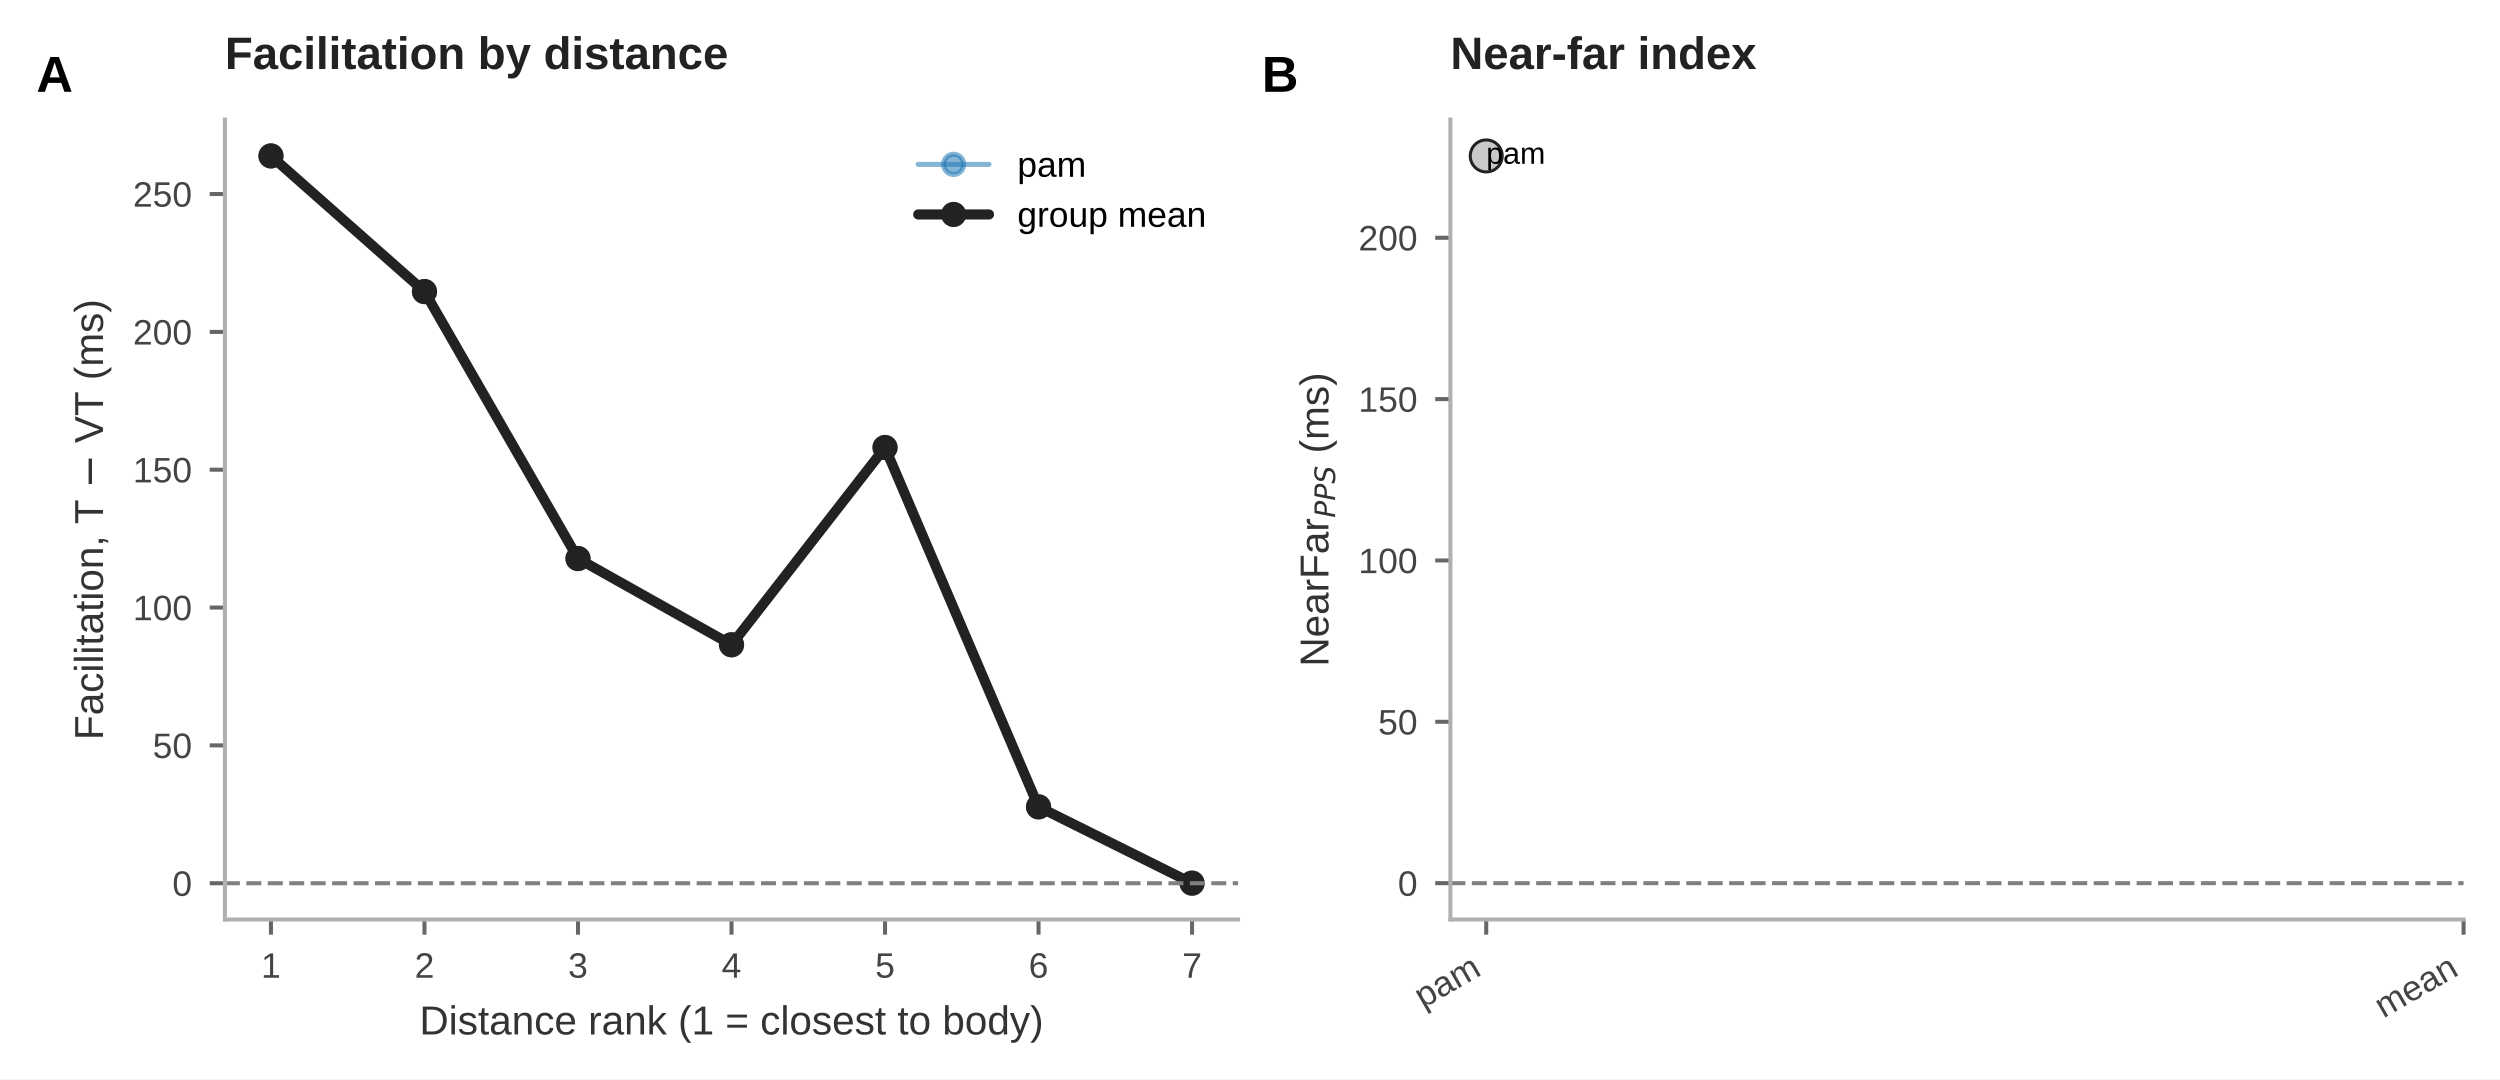
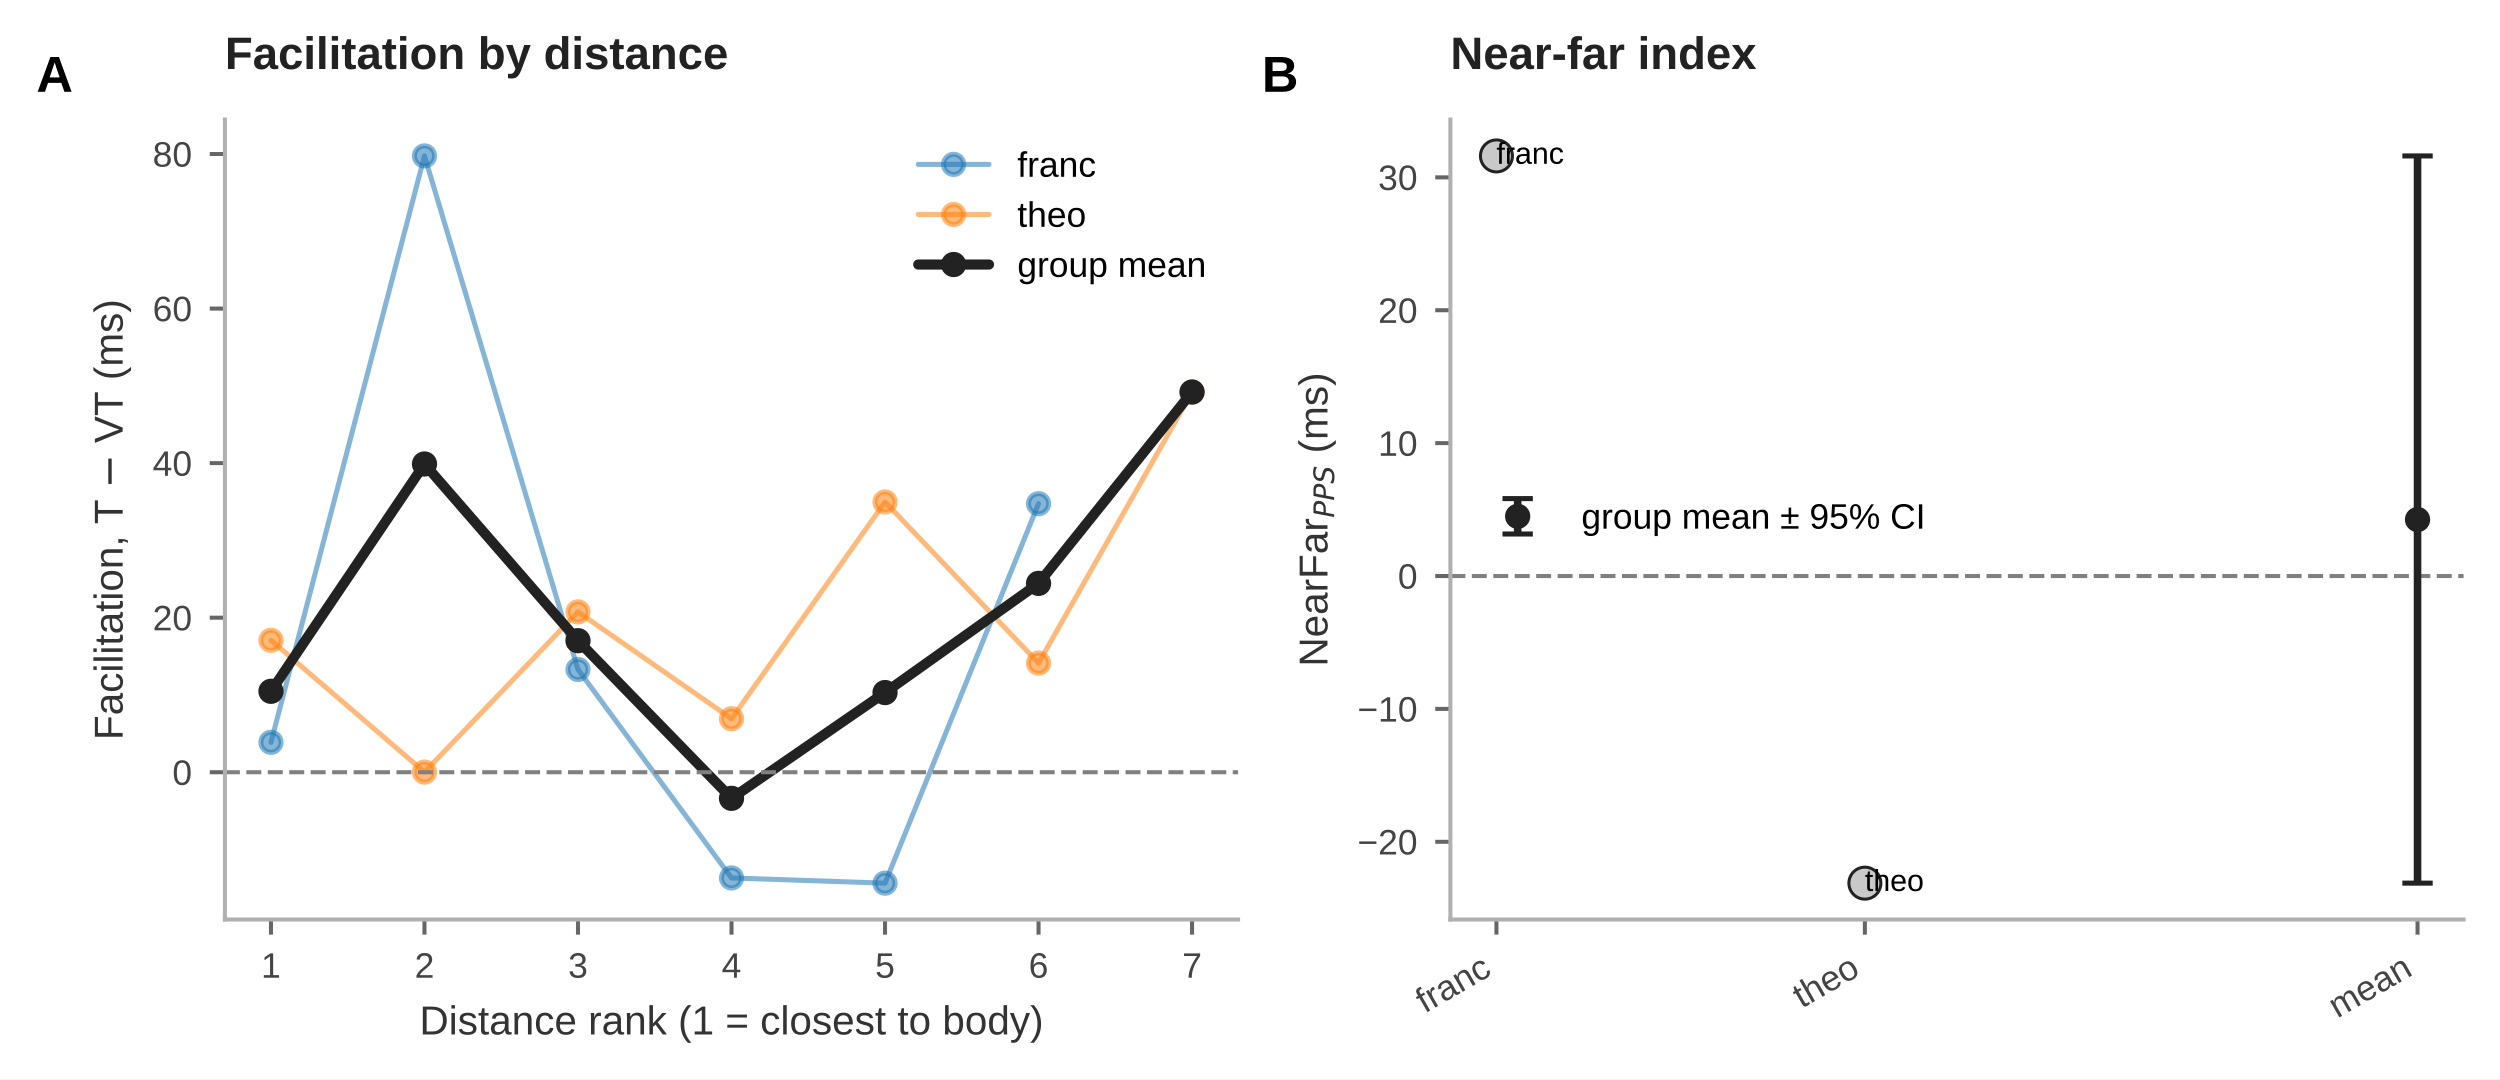
<svg xmlns="http://www.w3.org/2000/svg" xmlns:xlink="http://www.w3.org/1999/xlink" width="494.332pt" height="213.428pt" viewBox="0 0 494.332 213.428" version="1.1">
  <defs>
    <style type="text/css">*{stroke-linejoin: round; stroke-linecap: butt}</style>
  </defs>
  <g id="figure_1">
    <g id="patch_1">
      <path d="M 0 213.428  L 494.332 213.428  L 494.332 0  L 0 0  z " style="fill: #ffffff" />
    </g>
    <g id="axes_1">
      <g id="patch_2">
        <path d="M 44.473 181.818  L 244.814 181.818  L 244.814 23.642  L 44.473 23.642  z " style="fill: #ffffff" />
      </g>
      <g id="matplotlib.axis_1">
        <g id="xtick_1">
          <g id="line2d_1">
            <defs>
-               <path id="maddc7e83f1" d="M 0 0  L 0 3  " style="stroke: #666666; stroke-width: 0.8" />
+               <path id="m63b7b6a2ff" d="M 0 0  L 0 3  " style="stroke: #666666; stroke-width: 0.8" />
            </defs>
            <g>
-               <use xlink:href="#maddc7e83f1" x="53.58" y="181.818" style="fill: #666666; stroke: #666666; stroke-width: 0.8" />
+               <use xlink:href="#m63b7b6a2ff" x="53.58" y="181.818" style="fill: #666666; stroke: #666666; stroke-width: 0.8" />
            </g>
          </g>
          <g id="text_1">
            <text style="font-size: 7px; font-family: 'Arial', 'Helvetica', 'DejaVu Sans', sans-serif; text-anchor: middle; fill: #444444" x="53.58" y="193.329" transform="rotate(-0 53.5795 193.3288)">1</text>
          </g>
        </g>
        <g id="xtick_2">
          <g id="line2d_2">
            <g>
-               <use xlink:href="#maddc7e83f1" x="83.934" y="181.818" style="fill: #666666; stroke: #666666; stroke-width: 0.8" />
+               <use xlink:href="#m63b7b6a2ff" x="83.934" y="181.818" style="fill: #666666; stroke: #666666; stroke-width: 0.8" />
            </g>
          </g>
          <g id="text_2">
            <text style="font-size: 7px; font-family: 'Arial', 'Helvetica', 'DejaVu Sans', sans-serif; text-anchor: middle; fill: #444444" x="83.934" y="193.329" transform="rotate(-0 83.93426 193.3288)">2</text>
          </g>
        </g>
        <g id="xtick_3">
          <g id="line2d_3">
            <g>
-               <use xlink:href="#maddc7e83f1" x="114.289" y="181.818" style="fill: #666666; stroke: #666666; stroke-width: 0.8" />
+               <use xlink:href="#m63b7b6a2ff" x="114.289" y="181.818" style="fill: #666666; stroke: #666666; stroke-width: 0.8" />
            </g>
          </g>
          <g id="text_3">
            <text style="font-size: 7px; font-family: 'Arial', 'Helvetica', 'DejaVu Sans', sans-serif; text-anchor: middle; fill: #444444" x="114.289" y="193.329" transform="rotate(-0 114.289 193.3288)">3</text>
          </g>
        </g>
        <g id="xtick_4">
          <g id="line2d_4">
            <g>
-               <use xlink:href="#maddc7e83f1" x="144.644" y="181.818" style="fill: #666666; stroke: #666666; stroke-width: 0.8" />
+               <use xlink:href="#m63b7b6a2ff" x="144.644" y="181.818" style="fill: #666666; stroke: #666666; stroke-width: 0.8" />
            </g>
          </g>
          <g id="text_4">
            <text style="font-size: 7px; font-family: 'Arial', 'Helvetica', 'DejaVu Sans', sans-serif; text-anchor: middle; fill: #444444" x="144.644" y="193.329" transform="rotate(-0 144.6438 193.3288)">4</text>
          </g>
        </g>
        <g id="xtick_5">
          <g id="line2d_5">
            <g>
-               <use xlink:href="#maddc7e83f1" x="174.999" y="181.818" style="fill: #666666; stroke: #666666; stroke-width: 0.8" />
+               <use xlink:href="#m63b7b6a2ff" x="174.999" y="181.818" style="fill: #666666; stroke: #666666; stroke-width: 0.8" />
            </g>
          </g>
          <g id="text_5">
            <text style="font-size: 7px; font-family: 'Arial', 'Helvetica', 'DejaVu Sans', sans-serif; text-anchor: middle; fill: #444444" x="174.999" y="193.329" transform="rotate(-0 174.9985 193.3288)">5</text>
          </g>
        </g>
        <g id="xtick_6">
          <g id="line2d_6">
            <g>
-               <use xlink:href="#maddc7e83f1" x="205.353" y="181.818" style="fill: #666666; stroke: #666666; stroke-width: 0.8" />
+               <use xlink:href="#m63b7b6a2ff" x="205.353" y="181.818" style="fill: #666666; stroke: #666666; stroke-width: 0.8" />
            </g>
          </g>
          <g id="text_6">
            <text style="font-size: 7px; font-family: 'Arial', 'Helvetica', 'DejaVu Sans', sans-serif; text-anchor: middle; fill: #444444" x="205.353" y="193.329" transform="rotate(-0 205.3533 193.3288)">6</text>
          </g>
        </g>
        <g id="xtick_7">
          <g id="line2d_7">
            <g>
-               <use xlink:href="#maddc7e83f1" x="235.708" y="181.818" style="fill: #666666; stroke: #666666; stroke-width: 0.8" />
+               <use xlink:href="#m63b7b6a2ff" x="235.708" y="181.818" style="fill: #666666; stroke: #666666; stroke-width: 0.8" />
            </g>
          </g>
          <g id="text_7">
            <text style="font-size: 7px; font-family: 'Arial', 'Helvetica', 'DejaVu Sans', sans-serif; text-anchor: middle; fill: #444444" x="235.708" y="193.329" transform="rotate(-0 235.708 193.3288)">7</text>
          </g>
        </g>
        <g id="text_8">
          <text style="font-size: 8px; font-family: 'Arial', 'Helvetica', 'DejaVu Sans', sans-serif; text-anchor: middle; fill: #333333" x="144.644" y="204.544" transform="rotate(-0 144.6438 204.5437)">Distance rank (1 = closest to body)</text>
        </g>
      </g>
      <g id="matplotlib.axis_2">
        <g id="ytick_1">
          <g id="line2d_8">
            <defs>
-               <path id="me2f11cf1f6" d="M 0 0  L -3 0  " style="stroke: #666666; stroke-width: 0.8" />
+               <path id="mb94df1211e" d="M 0 0  L -3 0  " style="stroke: #666666; stroke-width: 0.8" />
            </defs>
            <g>
-               <use xlink:href="#me2f11cf1f6" x="44.473" y="174.642" style="fill: #666666; stroke: #666666; stroke-width: 0.8" />
+               <use xlink:href="#mb94df1211e" x="44.473" y="152.7" style="fill: #666666; stroke: #666666; stroke-width: 0.8" />
            </g>
          </g>
          <g id="text_9">
-             <text style="font-size: 7px; font-family: 'Arial', 'Helvetica', 'DejaVu Sans', sans-serif; text-anchor: end; fill: #444444" x="37.973" y="177.147" transform="rotate(-0 37.97308 177.1473)">0</text>
+             <text style="font-size: 7px; font-family: 'Arial', 'Helvetica', 'DejaVu Sans', sans-serif; text-anchor: end; fill: #444444" x="37.973" y="155.205" transform="rotate(-0 37.97308 155.2051)">0</text>
          </g>
        </g>
        <g id="ytick_2">
          <g id="line2d_9">
            <g>
-               <use xlink:href="#me2f11cf1f6" x="44.473" y="147.387" style="fill: #666666; stroke: #666666; stroke-width: 0.8" />
+               <use xlink:href="#mb94df1211e" x="44.473" y="122.137" style="fill: #666666; stroke: #666666; stroke-width: 0.8" />
            </g>
          </g>
          <g id="text_10">
-             <text style="font-size: 7px; font-family: 'Arial', 'Helvetica', 'DejaVu Sans', sans-serif; text-anchor: end; fill: #444444" x="37.973" y="149.892" transform="rotate(-0 37.97308 149.8925)">50</text>
+             <text style="font-size: 7px; font-family: 'Arial', 'Helvetica', 'DejaVu Sans', sans-serif; text-anchor: end; fill: #444444" x="37.973" y="124.643" transform="rotate(-0 37.97308 124.6426)">20</text>
          </g>
        </g>
        <g id="ytick_3">
          <g id="line2d_10">
            <g>
-               <use xlink:href="#me2f11cf1f6" x="44.473" y="120.132" style="fill: #666666; stroke: #666666; stroke-width: 0.8" />
+               <use xlink:href="#mb94df1211e" x="44.473" y="91.575" style="fill: #666666; stroke: #666666; stroke-width: 0.8" />
            </g>
          </g>
          <g id="text_11">
-             <text style="font-size: 7px; font-family: 'Arial', 'Helvetica', 'DejaVu Sans', sans-serif; text-anchor: end; fill: #444444" x="37.973" y="122.638" transform="rotate(-0 37.97308 122.6376)">100</text>
+             <text style="font-size: 7px; font-family: 'Arial', 'Helvetica', 'DejaVu Sans', sans-serif; text-anchor: end; fill: #444444" x="37.973" y="94.08" transform="rotate(-0 37.97308 94.08008)">40</text>
          </g>
        </g>
        <g id="ytick_4">
          <g id="line2d_11">
            <g>
-               <use xlink:href="#me2f11cf1f6" x="44.473" y="92.878" style="fill: #666666; stroke: #666666; stroke-width: 0.8" />
+               <use xlink:href="#mb94df1211e" x="44.473" y="61.012" style="fill: #666666; stroke: #666666; stroke-width: 0.8" />
            </g>
          </g>
          <g id="text_12">
-             <text style="font-size: 7px; font-family: 'Arial', 'Helvetica', 'DejaVu Sans', sans-serif; text-anchor: end; fill: #444444" x="37.973" y="95.383" transform="rotate(-0 37.97308 95.38276)">150</text>
+             <text style="font-size: 7px; font-family: 'Arial', 'Helvetica', 'DejaVu Sans', sans-serif; text-anchor: end; fill: #444444" x="37.973" y="63.518" transform="rotate(-0 37.97308 63.51757)">60</text>
          </g>
        </g>
        <g id="ytick_5">
          <g id="line2d_12">
            <g>
-               <use xlink:href="#me2f11cf1f6" x="44.473" y="65.623" style="fill: #666666; stroke: #666666; stroke-width: 0.8" />
+               <use xlink:href="#mb94df1211e" x="44.473" y="30.45" style="fill: #666666; stroke: #666666; stroke-width: 0.8" />
            </g>
          </g>
          <g id="text_13">
-             <text style="font-size: 7px; font-family: 'Arial', 'Helvetica', 'DejaVu Sans', sans-serif; text-anchor: end; fill: #444444" x="37.973" y="68.128" transform="rotate(-0 37.97308 68.12791)">200</text>
-           </g>
-         </g>
-         <g id="ytick_6">
-           <g id="line2d_13">
-             <g>
-               <use xlink:href="#me2f11cf1f6" x="44.473" y="38.368" style="fill: #666666; stroke: #666666; stroke-width: 0.8" />
-             </g>
-           </g>
-           <g id="text_14">
-             <text style="font-size: 7px; font-family: 'Arial', 'Helvetica', 'DejaVu Sans', sans-serif; text-anchor: end; fill: #444444" x="37.973" y="40.873" transform="rotate(-0 37.97308 40.87306)">250</text>
-           </g>
-         </g>
-         <g id="text_15">
-           <g style="fill: #333333" transform="translate(20.53511 146.3302) rotate(-90)">
+             <text style="font-size: 7px; font-family: 'Arial', 'Helvetica', 'DejaVu Sans', sans-serif; text-anchor: end; fill: #444444" x="37.973" y="32.955" transform="rotate(-0 37.97308 32.95506)">80</text>
+           </g>
+         </g>
+         <g id="text_14">
+           <g style="fill: #333333" transform="translate(24.42777 146.3302) rotate(-90)">
            <text>
              <tspan x="0" y="-0.172" style="font-size: 8px; font-family: 'Arial'; fill: #333333">F</tspan>
              <tspan x="4.887" y="-0.172" style="font-size: 8px; font-family: 'Arial'; fill: #333333">a</tspan>
              <tspan x="9.336" y="-0.172" style="font-size: 8px; font-family: 'Arial'; fill: #333333">c</tspan>
              <tspan x="13.336" y="-0.172" style="font-size: 8px; font-family: 'Arial'; fill: #333333">i</tspan>
              <tspan x="15.113" y="-0.172" style="font-size: 8px; font-family: 'Arial'; fill: #333333">l</tspan>
              <tspan x="16.891" y="-0.172" style="font-size: 8px; font-family: 'Arial'; fill: #333333">i</tspan>
              <tspan x="18.668" y="-0.172" style="font-size: 8px; font-family: 'Arial'; fill: #333333">t</tspan>
              <tspan x="20.891" y="-0.172" style="font-size: 8px; font-family: 'Arial'; fill: #333333">a</tspan>
              <tspan x="25.34" y="-0.172" style="font-size: 8px; font-family: 'Arial'; fill: #333333">t</tspan>
              <tspan x="27.562" y="-0.172" style="font-size: 8px; font-family: 'Arial'; fill: #333333">i</tspan>
              <tspan x="29.34" y="-0.172" style="font-size: 8px; font-family: 'Arial'; fill: #333333">o</tspan>
              <tspan x="33.789" y="-0.172" style="font-size: 8px; font-family: 'Arial'; fill: #333333">n</tspan>
              <tspan x="38.238" y="-0.172" style="font-size: 8px; font-family: 'Arial'; fill: #333333">,</tspan>
              <tspan x="40.461" y="-0.172" style="font-size: 8px; font-family: 'Arial'; fill: #333333"> </tspan>
              <tspan x="42.684" y="-0.172" style="font-size: 8px; font-family: 'Arial'; fill: #333333">T</tspan>
              <tspan x="47.57" y="-0.172" style="font-size: 8px; font-family: 'Arial'; fill: #333333"> </tspan>
              <tspan x="56.496" y="-0.172" style="font-size: 8px; font-family: 'Arial'; fill: #333333"> </tspan>
              <tspan x="58.719" y="-0.172" style="font-size: 8px; font-family: 'Arial'; fill: #333333">V</tspan>
              <tspan x="64.055" y="-0.172" style="font-size: 8px; font-family: 'Arial'; fill: #333333">T</tspan>
              <tspan x="68.941" y="-0.172" style="font-size: 8px; font-family: 'Arial'; fill: #333333"> </tspan>
              <tspan x="71.164" y="-0.172" style="font-size: 8px; font-family: 'Arial'; fill: #333333">(</tspan>
              <tspan x="73.828" y="-0.172" style="font-size: 8px; font-family: 'Arial'; fill: #333333">m</tspan>
              <tspan x="80.492" y="-0.172" style="font-size: 8px; font-family: 'Arial'; fill: #333333">s</tspan>
              <tspan x="84.492" y="-0.172" style="font-size: 8px; font-family: 'Arial'; fill: #333333">)</tspan>
              <tspan x="49.793" y="-0.172" style="font-size: 8px; font-family: 'DejaVu Sans'; fill: #333333">−</tspan>
            </text>
          </g>
        </g>
      </g>
+       <g id="line2d_13">
+         <path d="M 53.58 146.778  L 83.934 30.832  L 114.289 132.376  L 144.644 173.597  L 174.999 174.628  L 205.353 99.597  " clip-path="url(#pb7440ee244)" style="fill: none; stroke: #1f77b4; stroke-opacity: 0.55; stroke-linecap: round" />
+         <defs>
+           <path id="m185136b88c" d="M 0 2  C 0.53 2 1.039 1.789 1.414 1.414  C 1.789 1.039 2 0.53 2 0  C 2 -0.53 1.789 -1.039 1.414 -1.414  C 1.039 -1.789 0.53 -2 0 -2  C -0.53 -2 -1.039 -1.789 -1.414 -1.414  C -1.789 -1.039 -2 -0.53 -2 0  C -2 0.53 -1.789 1.039 -1.414 1.414  C -1.039 1.789 -0.53 2 0 2  z " style="stroke: #1f77b4; stroke-opacity: 0.55" />
+         </defs>
+         <g clip-path="url(#pb7440ee244)">
+           <use xlink:href="#m185136b88c" x="53.58" y="146.778" style="fill: #1f77b4; fill-opacity: 0.55; stroke: #1f77b4; stroke-opacity: 0.55" />
+           <use xlink:href="#m185136b88c" x="83.934" y="30.832" style="fill: #1f77b4; fill-opacity: 0.55; stroke: #1f77b4; stroke-opacity: 0.55" />
+           <use xlink:href="#m185136b88c" x="114.289" y="132.376" style="fill: #1f77b4; fill-opacity: 0.55; stroke: #1f77b4; stroke-opacity: 0.55" />
+           <use xlink:href="#m185136b88c" x="144.644" y="173.597" style="fill: #1f77b4; fill-opacity: 0.55; stroke: #1f77b4; stroke-opacity: 0.55" />
+           <use xlink:href="#m185136b88c" x="174.999" y="174.628" style="fill: #1f77b4; fill-opacity: 0.55; stroke: #1f77b4; stroke-opacity: 0.55" />
+           <use xlink:href="#m185136b88c" x="205.353" y="99.597" style="fill: #1f77b4; fill-opacity: 0.55; stroke: #1f77b4; stroke-opacity: 0.55" />
+         </g>
+       </g>
      <g id="line2d_14">
-         <path d="M 53.58 30.832  L 83.934 57.651  L 114.289 110.443  L 144.644 127.491  L 174.999 88.489  L 205.353 159.543  L 235.708 174.628  " clip-path="url(#pb2ae06c6f7)" style="fill: none; stroke: #1f77b4; stroke-opacity: 0.55; stroke-linecap: round" />
+         <path d="M 53.58 126.607  L 83.934 152.662  L 114.289 120.991  L 144.644 142.118  L 174.999 99.254  L 205.353 131.115  L 235.708 77.516  " clip-path="url(#pb7440ee244)" style="fill: none; stroke: #ff7f0e; stroke-opacity: 0.55; stroke-linecap: round" />
        <defs>
-           <path id="m719906d157" d="M 0 2  C 0.53 2 1.039 1.789 1.414 1.414  C 1.789 1.039 2 0.53 2 0  C 2 -0.53 1.789 -1.039 1.414 -1.414  C 1.039 -1.789 0.53 -2 0 -2  C -0.53 -2 -1.039 -1.789 -1.414 -1.414  C -1.789 -1.039 -2 -0.53 -2 0  C -2 0.53 -1.789 1.039 -1.414 1.414  C -1.039 1.789 -0.53 2 0 2  z " style="stroke: #1f77b4; stroke-opacity: 0.55" />
+           <path id="mf69fb48189" d="M 0 2  C 0.53 2 1.039 1.789 1.414 1.414  C 1.789 1.039 2 0.53 2 0  C 2 -0.53 1.789 -1.039 1.414 -1.414  C 1.039 -1.789 0.53 -2 0 -2  C -0.53 -2 -1.039 -1.789 -1.414 -1.414  C -1.789 -1.039 -2 -0.53 -2 0  C -2 0.53 -1.789 1.039 -1.414 1.414  C -1.039 1.789 -0.53 2 0 2  z " style="stroke: #ff7f0e; stroke-opacity: 0.55" />
        </defs>
-         <g clip-path="url(#pb2ae06c6f7)">
-           <use xlink:href="#m719906d157" x="53.58" y="30.832" style="fill: #1f77b4; fill-opacity: 0.55; stroke: #1f77b4; stroke-opacity: 0.55" />
-           <use xlink:href="#m719906d157" x="83.934" y="57.651" style="fill: #1f77b4; fill-opacity: 0.55; stroke: #1f77b4; stroke-opacity: 0.55" />
-           <use xlink:href="#m719906d157" x="114.289" y="110.443" style="fill: #1f77b4; fill-opacity: 0.55; stroke: #1f77b4; stroke-opacity: 0.55" />
-           <use xlink:href="#m719906d157" x="144.644" y="127.491" style="fill: #1f77b4; fill-opacity: 0.55; stroke: #1f77b4; stroke-opacity: 0.55" />
-           <use xlink:href="#m719906d157" x="174.999" y="88.489" style="fill: #1f77b4; fill-opacity: 0.55; stroke: #1f77b4; stroke-opacity: 0.55" />
-           <use xlink:href="#m719906d157" x="205.353" y="159.543" style="fill: #1f77b4; fill-opacity: 0.55; stroke: #1f77b4; stroke-opacity: 0.55" />
-           <use xlink:href="#m719906d157" x="235.708" y="174.628" style="fill: #1f77b4; fill-opacity: 0.55; stroke: #1f77b4; stroke-opacity: 0.55" />
+         <g clip-path="url(#pb7440ee244)">
+           <use xlink:href="#mf69fb48189" x="53.58" y="126.607" style="fill: #ff7f0e; fill-opacity: 0.55; stroke: #ff7f0e; stroke-opacity: 0.55" />
+           <use xlink:href="#mf69fb48189" x="83.934" y="152.662" style="fill: #ff7f0e; fill-opacity: 0.55; stroke: #ff7f0e; stroke-opacity: 0.55" />
+           <use xlink:href="#mf69fb48189" x="114.289" y="120.991" style="fill: #ff7f0e; fill-opacity: 0.55; stroke: #ff7f0e; stroke-opacity: 0.55" />
+           <use xlink:href="#mf69fb48189" x="144.644" y="142.118" style="fill: #ff7f0e; fill-opacity: 0.55; stroke: #ff7f0e; stroke-opacity: 0.55" />
+           <use xlink:href="#mf69fb48189" x="174.999" y="99.254" style="fill: #ff7f0e; fill-opacity: 0.55; stroke: #ff7f0e; stroke-opacity: 0.55" />
+           <use xlink:href="#mf69fb48189" x="205.353" y="131.115" style="fill: #ff7f0e; fill-opacity: 0.55; stroke: #ff7f0e; stroke-opacity: 0.55" />
+           <use xlink:href="#mf69fb48189" x="235.708" y="77.516" style="fill: #ff7f0e; fill-opacity: 0.55; stroke: #ff7f0e; stroke-opacity: 0.55" />
        </g>
      </g>
      <g id="line2d_15">
-         <path d="M 53.58 30.832  L 83.934 57.651  L 114.289 110.443  L 144.644 127.491  L 174.999 88.489  L 205.353 159.543  L 235.708 174.628  " clip-path="url(#pb2ae06c6f7)" style="fill: none; stroke: #222222; stroke-width: 2; stroke-linecap: round" />
+         <path d="M 53.58 136.693  L 83.934 91.747  L 114.289 126.684  L 144.644 157.857  L 174.999 136.941  L 205.353 115.356  L 235.708 77.516  " clip-path="url(#pb7440ee244)" style="fill: none; stroke: #222222; stroke-width: 2; stroke-linecap: round" />
        <defs>
-           <path id="m274819d129" d="M 0 2  C 0.53 2 1.039 1.789 1.414 1.414  C 1.789 1.039 2 0.53 2 0  C 2 -0.53 1.789 -1.039 1.414 -1.414  C 1.039 -1.789 0.53 -2 0 -2  C -0.53 -2 -1.039 -1.789 -1.414 -1.414  C -1.789 -1.039 -2 -0.53 -2 0  C -2 0.53 -1.789 1.039 -1.414 1.414  C -1.039 1.789 -0.53 2 0 2  z " style="stroke: #222222" />
+           <path id="m398d5eae34" d="M 0 2  C 0.53 2 1.039 1.789 1.414 1.414  C 1.789 1.039 2 0.53 2 0  C 2 -0.53 1.789 -1.039 1.414 -1.414  C 1.039 -1.789 0.53 -2 0 -2  C -0.53 -2 -1.039 -1.789 -1.414 -1.414  C -1.789 -1.039 -2 -0.53 -2 0  C -2 0.53 -1.789 1.039 -1.414 1.414  C -1.039 1.789 -0.53 2 0 2  z " style="stroke: #222222" />
        </defs>
-         <g clip-path="url(#pb2ae06c6f7)">
-           <use xlink:href="#m274819d129" x="53.58" y="30.832" style="fill: #222222; stroke: #222222" />
-           <use xlink:href="#m274819d129" x="83.934" y="57.651" style="fill: #222222; stroke: #222222" />
-           <use xlink:href="#m274819d129" x="114.289" y="110.443" style="fill: #222222; stroke: #222222" />
-           <use xlink:href="#m274819d129" x="144.644" y="127.491" style="fill: #222222; stroke: #222222" />
-           <use xlink:href="#m274819d129" x="174.999" y="88.489" style="fill: #222222; stroke: #222222" />
-           <use xlink:href="#m274819d129" x="205.353" y="159.543" style="fill: #222222; stroke: #222222" />
-           <use xlink:href="#m274819d129" x="235.708" y="174.628" style="fill: #222222; stroke: #222222" />
+         <g clip-path="url(#pb7440ee244)">
+           <use xlink:href="#m398d5eae34" x="53.58" y="136.693" style="fill: #222222; stroke: #222222" />
+           <use xlink:href="#m398d5eae34" x="83.934" y="91.747" style="fill: #222222; stroke: #222222" />
+           <use xlink:href="#m398d5eae34" x="114.289" y="126.684" style="fill: #222222; stroke: #222222" />
+           <use xlink:href="#m398d5eae34" x="144.644" y="157.857" style="fill: #222222; stroke: #222222" />
+           <use xlink:href="#m398d5eae34" x="174.999" y="136.941" style="fill: #222222; stroke: #222222" />
+           <use xlink:href="#m398d5eae34" x="205.353" y="115.356" style="fill: #222222; stroke: #222222" />
+           <use xlink:href="#m398d5eae34" x="235.708" y="77.516" style="fill: #222222; stroke: #222222" />
        </g>
      </g>
      <g id="line2d_16">
-         <path d="M 44.473 174.642  L 244.814 174.642  " clip-path="url(#pb2ae06c6f7)" style="fill: none; stroke-dasharray: 2.96,1.28; stroke-dashoffset: 0; stroke: #808080; stroke-width: 0.8" />
+         <path d="M 44.473 152.7  L 244.814 152.7  " clip-path="url(#pb7440ee244)" style="fill: none; stroke-dasharray: 2.96,1.28; stroke-dashoffset: 0; stroke: #808080; stroke-width: 0.8" />
      </g>
      <g id="patch_3">
        <path d="M 44.473 181.818  L 44.473 23.642  " style="fill: none; stroke: #b0b0b0; stroke-width: 0.8; stroke-linejoin: miter; stroke-linecap: square" />
      </g>
      <g id="patch_4">
        <path d="M 44.473 181.818  L 244.814 181.818  " style="fill: none; stroke: #b0b0b0; stroke-width: 0.8; stroke-linejoin: miter; stroke-linecap: square" />
      </g>
+       <g id="text_15">
+         <text style="font-weight: 700; font-size: 10px; font-family: 'Arial', 'Helvetica', 'DejaVu Sans', sans-serif; text-anchor: end" x="14.422" y="18.146" transform="rotate(-0 14.42188 18.14574)">A</text>
+       </g>
      <g id="text_16">
-         <text style="font-weight: 700; font-size: 10px; font-family: 'Arial', 'Helvetica', 'DejaVu Sans', sans-serif; text-anchor: end" x="14.422" y="18.146" transform="rotate(-0 14.42188 18.14574)">A</text>
-       </g>
-       <g id="text_17">
        <text style="font-weight: 700; font-size: 9px; font-family: 'Arial', 'Helvetica', 'DejaVu Sans', sans-serif; text-anchor: start; fill: #222222" x="44.473" y="13.642" transform="rotate(-0 44.47308 13.64203)">Facilitation by distance</text>
      </g>
      <g id="legend_1">
        <g id="line2d_17">
          <path d="M 181.56 32.502  L 188.56 32.502  L 195.56 32.502  " style="fill: none; stroke: #1f77b4; stroke-opacity: 0.55; stroke-linecap: round" />
          <g>
-             <use xlink:href="#m719906d157" x="188.56" y="32.502" style="fill: #1f77b4; fill-opacity: 0.55; stroke: #1f77b4; stroke-opacity: 0.55" />
+             <use xlink:href="#m185136b88c" x="188.56" y="32.502" style="fill: #1f77b4; fill-opacity: 0.55; stroke: #1f77b4; stroke-opacity: 0.55" />
+           </g>
+         </g>
+         <g id="text_17">
+           <text style="font-size: 7px; font-family: 'Arial', 'Helvetica', 'DejaVu Sans', sans-serif; text-anchor: start" x="201.16" y="34.953" transform="rotate(-0 201.1596 34.9525)">franc</text>
+         </g>
+         <g id="line2d_18">
+           <path d="M 181.56 42.404  L 188.56 42.404  L 195.56 42.404  " style="fill: none; stroke: #ff7f0e; stroke-opacity: 0.55; stroke-linecap: round" />
+           <g>
+             <use xlink:href="#mf69fb48189" x="188.56" y="42.404" style="fill: #ff7f0e; fill-opacity: 0.55; stroke: #ff7f0e; stroke-opacity: 0.55" />
          </g>
        </g>
        <g id="text_18">
-           <text style="font-size: 7px; font-family: 'Arial', 'Helvetica', 'DejaVu Sans', sans-serif; text-anchor: start" x="201.16" y="34.953" transform="rotate(-0 201.1596 34.9525)">pam</text>
-         </g>
-         <g id="line2d_18">
-           <path d="M 181.56 42.404  L 188.56 42.404  L 195.56 42.404  " style="fill: none; stroke: #222222; stroke-width: 2; stroke-linecap: round" />
-           <g>
-             <use xlink:href="#m274819d129" x="188.56" y="42.404" style="fill: #222222; stroke: #222222" />
+           <text style="font-size: 7px; font-family: 'Arial', 'Helvetica', 'DejaVu Sans', sans-serif; text-anchor: start" x="201.16" y="44.854" transform="rotate(-0 201.1596 44.85422)">theo</text>
+         </g>
+         <g id="line2d_19">
+           <path d="M 181.56 52.306  L 188.56 52.306  L 195.56 52.306  " style="fill: none; stroke: #222222; stroke-width: 2; stroke-linecap: round" />
+           <g>
+             <use xlink:href="#m398d5eae34" x="188.56" y="52.306" style="fill: #222222; stroke: #222222" />
          </g>
        </g>
        <g id="text_19">
-           <text style="font-size: 7px; font-family: 'Arial', 'Helvetica', 'DejaVu Sans', sans-serif; text-anchor: start" x="201.16" y="44.854" transform="rotate(-0 201.1596 44.85422)">group mean</text>
+           <text style="font-size: 7px; font-family: 'Arial', 'Helvetica', 'DejaVu Sans', sans-serif; text-anchor: start" x="201.16" y="54.756" transform="rotate(-0 201.1596 54.75594)">group mean</text>
        </g>
      </g>
    </g>
    <g id="axes_2">
      <g id="patch_5">
        <path d="M 286.791 181.818  L 487.132 181.818  L 487.132 23.642  L 286.791 23.642  z " style="fill: #ffffff" />
      </g>
      <g id="matplotlib.axis_3">
        <g id="xtick_8">
-           <g id="line2d_19">
-             <g>
-               <use xlink:href="#maddc7e83f1" x="293.877" y="181.818" style="fill: #666666; stroke: #666666; stroke-width: 0.8" />
+           <g id="line2d_20">
+             <g>
+               <use xlink:href="#m63b7b6a2ff" x="295.897" y="181.818" style="fill: #666666; stroke: #666666; stroke-width: 0.8" />
            </g>
          </g>
          <g id="text_20">
-             <text style="font-size: 7px; font-family: 'Arial', 'Helvetica', 'DejaVu Sans', sans-serif; fill: #444444" transform="translate(281.3891 199.4655) rotate(-30)">pam</text>
+             <text style="font-size: 7px; font-family: 'Arial', 'Helvetica', 'DejaVu Sans', sans-serif; fill: #444444" transform="translate(281.7253 200.4379) rotate(-30)">franc</text>
          </g>
        </g>
        <g id="xtick_9">
-           <g id="line2d_20">
-             <g>
-               <use xlink:href="#maddc7e83f1" x="487.132" y="181.818" style="fill: #666666; stroke: #666666; stroke-width: 0.8" />
+           <g id="line2d_21">
+             <g>
+               <use xlink:href="#m63b7b6a2ff" x="368.748" y="181.818" style="fill: #666666; stroke: #666666; stroke-width: 0.8" />
            </g>
          </g>
          <g id="text_21">
-             <text style="font-size: 7px; font-family: 'Arial', 'Helvetica', 'DejaVu Sans', sans-serif; fill: #444444" transform="translate(471.2733 201.4118) rotate(-30)">mean</text>
+             <text style="font-size: 7px; font-family: 'Arial', 'Helvetica', 'DejaVu Sans', sans-serif; fill: #444444" transform="translate(356.2552 199.4688) rotate(-30)">theo</text>
+           </g>
+         </g>
+         <g id="xtick_10">
+           <g id="line2d_22">
+             <g>
+               <use xlink:href="#m63b7b6a2ff" x="478.026" y="181.818" style="fill: #666666; stroke: #666666; stroke-width: 0.8" />
+             </g>
+           </g>
+           <g id="text_22">
+             <text style="font-size: 7px; font-family: 'Arial', 'Helvetica', 'DejaVu Sans', sans-serif; fill: #444444" transform="translate(462.1669 201.4118) rotate(-30)">mean</text>
          </g>
        </g>
      </g>
      <g id="matplotlib.axis_4">
+         <g id="ytick_6">
+           <g id="line2d_23">
+             <g>
+               <use xlink:href="#mb94df1211e" x="286.791" y="166.45" style="fill: #666666; stroke: #666666; stroke-width: 0.8" />
+             </g>
+           </g>
+           <g id="text_23">
+             <text style="font-size: 7px; font-family: 'Arial', 'Helvetica', 'DejaVu Sans', sans-serif; text-anchor: end; fill: #444444" x="280.291" y="168.955" transform="rotate(-0 280.2906 168.9552)">−20</text>
+           </g>
+         </g>
        <g id="ytick_7">
-           <g id="line2d_21">
-             <g>
-               <use xlink:href="#me2f11cf1f6" x="286.791" y="174.628" style="fill: #666666; stroke: #666666; stroke-width: 0.8" />
-             </g>
-           </g>
-           <g id="text_22">
-             <text style="font-size: 7px; font-family: 'Arial', 'Helvetica', 'DejaVu Sans', sans-serif; text-anchor: end; fill: #444444" x="280.291" y="177.134" transform="rotate(-0 280.2906 177.1337)">0</text>
+           <g id="line2d_24">
+             <g>
+               <use xlink:href="#mb94df1211e" x="286.791" y="140.174" style="fill: #666666; stroke: #666666; stroke-width: 0.8" />
+             </g>
+           </g>
+           <g id="text_24">
+             <text style="font-size: 7px; font-family: 'Arial', 'Helvetica', 'DejaVu Sans', sans-serif; text-anchor: end; fill: #444444" x="280.291" y="142.679" transform="rotate(-0 280.2906 142.679)">−10</text>
          </g>
        </g>
        <g id="ytick_8">
-           <g id="line2d_22">
-             <g>
-               <use xlink:href="#me2f11cf1f6" x="286.791" y="142.725" style="fill: #666666; stroke: #666666; stroke-width: 0.8" />
-             </g>
-           </g>
-           <g id="text_23">
-             <text style="font-size: 7px; font-family: 'Arial', 'Helvetica', 'DejaVu Sans', sans-serif; text-anchor: end; fill: #444444" x="280.291" y="145.23" transform="rotate(-0 280.2906 145.2303)">50</text>
+           <g id="line2d_25">
+             <g>
+               <use xlink:href="#mb94df1211e" x="286.791" y="113.898" style="fill: #666666; stroke: #666666; stroke-width: 0.8" />
+             </g>
+           </g>
+           <g id="text_25">
+             <text style="font-size: 7px; font-family: 'Arial', 'Helvetica', 'DejaVu Sans', sans-serif; text-anchor: end; fill: #444444" x="280.291" y="116.403" transform="rotate(-0 280.2906 116.4028)">0</text>
          </g>
        </g>
        <g id="ytick_9">
-           <g id="line2d_23">
-             <g>
-               <use xlink:href="#me2f11cf1f6" x="286.791" y="110.822" style="fill: #666666; stroke: #666666; stroke-width: 0.8" />
-             </g>
-           </g>
-           <g id="text_24">
-             <text style="font-size: 7px; font-family: 'Arial', 'Helvetica', 'DejaVu Sans', sans-serif; text-anchor: end; fill: #444444" x="280.291" y="113.327" transform="rotate(-0 280.2906 113.3269)">100</text>
+           <g id="line2d_26">
+             <g>
+               <use xlink:href="#mb94df1211e" x="286.791" y="87.621" style="fill: #666666; stroke: #666666; stroke-width: 0.8" />
+             </g>
+           </g>
+           <g id="text_26">
+             <text style="font-size: 7px; font-family: 'Arial', 'Helvetica', 'DejaVu Sans', sans-serif; text-anchor: end; fill: #444444" x="280.291" y="90.127" transform="rotate(-0 280.2906 90.12657)">10</text>
          </g>
        </g>
        <g id="ytick_10">
-           <g id="line2d_24">
-             <g>
-               <use xlink:href="#me2f11cf1f6" x="286.791" y="78.918" style="fill: #666666; stroke: #666666; stroke-width: 0.8" />
-             </g>
-           </g>
-           <g id="text_25">
-             <text style="font-size: 7px; font-family: 'Arial', 'Helvetica', 'DejaVu Sans', sans-serif; text-anchor: end; fill: #444444" x="280.291" y="81.423" transform="rotate(-0 280.2906 81.42349)">150</text>
+           <g id="line2d_27">
+             <g>
+               <use xlink:href="#mb94df1211e" x="286.791" y="61.345" style="fill: #666666; stroke: #666666; stroke-width: 0.8" />
+             </g>
+           </g>
+           <g id="text_27">
+             <text style="font-size: 7px; font-family: 'Arial', 'Helvetica', 'DejaVu Sans', sans-serif; text-anchor: end; fill: #444444" x="280.291" y="63.85" transform="rotate(-0 280.2906 63.85035)">20</text>
          </g>
        </g>
        <g id="ytick_11">
-           <g id="line2d_25">
-             <g>
-               <use xlink:href="#me2f11cf1f6" x="286.791" y="47.015" style="fill: #666666; stroke: #666666; stroke-width: 0.8" />
-             </g>
-           </g>
-           <g id="text_26">
-             <text style="font-size: 7px; font-family: 'Arial', 'Helvetica', 'DejaVu Sans', sans-serif; text-anchor: end; fill: #444444" x="280.291" y="49.52" transform="rotate(-0 280.2906 49.52009)">200</text>
-           </g>
-         </g>
-         <g id="text_27">
-           <g style="fill: #333333" transform="translate(262.8526 131.8102) rotate(-90)">
+           <g id="line2d_28">
+             <g>
+               <use xlink:href="#mb94df1211e" x="286.791" y="35.069" style="fill: #666666; stroke: #666666; stroke-width: 0.8" />
+             </g>
+           </g>
+           <g id="text_28">
+             <text style="font-size: 7px; font-family: 'Arial', 'Helvetica', 'DejaVu Sans', sans-serif; text-anchor: end; fill: #444444" x="280.291" y="37.574" transform="rotate(-0 280.2906 37.57413)">30</text>
+           </g>
+         </g>
+         <g id="text_29">
+           <g style="fill: #333333" transform="translate(262.6568 131.8102) rotate(-90)">
            <text>
              <tspan x="0" y="-0.172" style="font-size: 8px; font-family: 'Arial'; fill: #333333">N</tspan>
              <tspan x="5.777" y="-0.172" style="font-size: 8px; font-family: 'Arial'; fill: #333333">e</tspan>
              <tspan x="10.227" y="-0.172" style="font-size: 8px; font-family: 'Arial'; fill: #333333">a</tspan>
              <tspan x="14.676" y="-0.172" style="font-size: 8px; font-family: 'Arial'; fill: #333333">r</tspan>
              <tspan x="17.34" y="-0.172" style="font-size: 8px; font-family: 'Arial'; fill: #333333">F</tspan>
              <tspan x="22.227" y="-0.172" style="font-size: 8px; font-family: 'Arial'; fill: #333333">a</tspan>
              <tspan x="26.676" y="-0.172" style="font-size: 8px; font-family: 'Arial'; fill: #333333">r</tspan>
              <tspan x="39.944" y="-0.172" style="font-size: 8px; font-family: 'Arial'; fill: #333333"> </tspan>
              <tspan x="42.166" y="-0.172" style="font-size: 8px; font-family: 'Arial'; fill: #333333">(</tspan>
              <tspan x="44.83" y="-0.172" style="font-size: 8px; font-family: 'Arial'; fill: #333333">m</tspan>
              <tspan x="51.495" y="-0.172" style="font-size: 8px; font-family: 'Arial'; fill: #333333">s</tspan>
              <tspan x="55.495" y="-0.172" style="font-size: 8px; font-family: 'Arial'; fill: #333333">)</tspan>
              <tspan x="29.416" y="1.141" style="font-style: oblique; font-size: 5.6px; font-family: 'DejaVu Sans'; fill: #333333">P</tspan>
              <tspan x="32.793" y="1.141" style="font-style: oblique; font-size: 5.6px; font-family: 'DejaVu Sans'; fill: #333333">P</tspan>
              <tspan x="36.17" y="1.141" style="font-style: oblique; font-size: 5.6px; font-family: 'DejaVu Sans'; fill: #333333">S</tspan>
            </text>
          </g>
        </g>
      </g>
-       <g id="line2d_26">
-         <path d="M 286.791 174.628  L 487.132 174.628  " clip-path="url(#pcdfe5ab2cc)" style="fill: none; stroke-dasharray: 2.96,1.28; stroke-dashoffset: 0; stroke: #808080; stroke-width: 0.8" />
+       <g id="line2d_29">
+         <path d="M 286.791 113.898  L 487.132 113.898  " clip-path="url(#p1d30f3e73f)" style="fill: none; stroke-dasharray: 2.96,1.28; stroke-dashoffset: 0; stroke: #808080; stroke-width: 0.8" />
+       </g>
+       <g id="LineCollection_1">
+         <path d="M 478.026 174.628  L 478.026 30.832  " clip-path="url(#p1d30f3e73f)" style="fill: none; stroke: #222222; stroke-width: 1.5" />
+       </g>
+       <g id="line2d_30">
+         <defs>
+           <path id="m60506e129f" d="M 3 0  L -3 -0  " style="stroke: #222222" />
+         </defs>
+         <g clip-path="url(#p1d30f3e73f)">
+           <use xlink:href="#m60506e129f" x="478.026" y="174.628" style="fill: #222222; stroke: #222222" />
+         </g>
+       </g>
+       <g id="line2d_31">
+         <g clip-path="url(#p1d30f3e73f)">
+           <use xlink:href="#m60506e129f" x="478.026" y="30.832" style="fill: #222222; stroke: #222222" />
+         </g>
+       </g>
+       <g id="line2d_32">
+         <g clip-path="url(#p1d30f3e73f)">
+           <use xlink:href="#m398d5eae34" x="478.026" y="102.73" style="fill: #222222; stroke: #222222" />
+         </g>
      </g>
      <g id="patch_6">
        <path d="M 286.791 181.818  L 286.791 23.642  " style="fill: none; stroke: #b0b0b0; stroke-width: 0.8; stroke-linejoin: miter; stroke-linecap: square" />
      </g>
      <g id="patch_7">
        <path d="M 286.791 181.818  L 487.132 181.818  " style="fill: none; stroke: #b0b0b0; stroke-width: 0.8; stroke-linejoin: miter; stroke-linecap: square" />
      </g>
      <g id="PathCollection_1">
        <defs>
-           <path id="m31361deb63" d="M 0 3.162  C 0.839 3.162 1.643 2.829 2.236 2.236  C 2.829 1.643 3.162 0.839 3.162 0  C 3.162 -0.839 2.829 -1.643 2.236 -2.236  C 1.643 -2.829 0.839 -3.162 0 -3.162  C -0.839 -3.162 -1.643 -2.829 -2.236 -2.236  C -2.829 -1.643 -3.162 -0.839 -3.162 0  C -3.162 0.839 -2.829 1.643 -2.236 2.236  C -1.643 2.829 -0.839 3.162 0 3.162  z " style="stroke: #222222; stroke-width: 0.6" />
+           <path id="m50cafb5da7" d="M 0 3.162  C 0.839 3.162 1.643 2.829 2.236 2.236  C 2.829 1.643 3.162 0.839 3.162 0  C 3.162 -0.839 2.829 -1.643 2.236 -2.236  C 1.643 -2.829 0.839 -3.162 0 -3.162  C -0.839 -3.162 -1.643 -2.829 -2.236 -2.236  C -2.829 -1.643 -3.162 -0.839 -3.162 0  C -3.162 0.839 -2.829 1.643 -2.236 2.236  C -1.643 2.829 -0.839 3.162 0 3.162  z " style="stroke: #222222; stroke-width: 0.6" />
        </defs>
-         <g clip-path="url(#pcdfe5ab2cc)">
-           <use xlink:href="#m31361deb63" x="293.877" y="30.832" style="fill: #c9c9c9; stroke: #222222; stroke-width: 0.6" />
-         </g>
-       </g>
-       <g id="text_28">
-         <text style="font-size: 6px; font-family: 'Arial', 'Helvetica', 'DejaVu Sans', sans-serif; text-anchor: start" x="293.877" y="32.383" transform="rotate(-0 293.8766 32.38296)"> pam</text>
-       </g>
-       <g id="text_29">
+         <g clip-path="url(#p1d30f3e73f)">
+           <use xlink:href="#m50cafb5da7" x="295.897" y="30.832" style="fill: #c9c9c9; stroke: #222222; stroke-width: 0.6" />
+           <use xlink:href="#m50cafb5da7" x="368.748" y="174.628" style="fill: #c9c9c9; stroke: #222222; stroke-width: 0.6" />
+         </g>
+       </g>
+       <g id="text_30">
+         <text style="font-size: 6px; font-family: 'Arial', 'Helvetica', 'DejaVu Sans', sans-serif; text-anchor: start" x="295.897" y="32.383" transform="rotate(-0 295.897 32.38296)"> franc</text>
+       </g>
+       <g id="text_31">
+         <text style="font-size: 6px; font-family: 'Arial', 'Helvetica', 'DejaVu Sans', sans-serif; text-anchor: start" x="368.748" y="176.18" transform="rotate(-0 368.7484 176.1795)"> theo</text>
+       </g>
+       <g id="text_32">
        <text style="font-weight: 700; font-size: 10px; font-family: 'Arial', 'Helvetica', 'DejaVu Sans', sans-serif; text-anchor: end" x="256.739" y="18.146" transform="rotate(-0 256.7394 18.14574)">B</text>
      </g>
-       <g id="text_30">
+       <g id="text_33">
        <text style="font-weight: 700; font-size: 9px; font-family: 'Arial', 'Helvetica', 'DejaVu Sans', sans-serif; text-anchor: start; fill: #222222" x="286.791" y="13.642" transform="rotate(-0 286.7906 13.64203)">Near-far index</text>
      </g>
-       <g id="legend_2" />
+       <g id="legend_2">
+         <g id="LineCollection_2">
+           <path d="M 300.091 105.591  L 300.091 98.591  " style="fill: none; stroke: #222222; stroke-width: 1.5" />
+         </g>
+         <g id="line2d_33">
+           <g>
+             <use xlink:href="#m60506e129f" x="300.091" y="105.591" style="fill: #222222; stroke: #222222" />
+           </g>
+         </g>
+         <g id="line2d_34">
+           <g>
+             <use xlink:href="#m60506e129f" x="300.091" y="98.591" style="fill: #222222; stroke: #222222" />
+           </g>
+         </g>
+         <g id="line2d_35" />
+         <g id="line2d_36">
+           <g>
+             <use xlink:href="#m398d5eae34" x="300.091" y="102.091" style="fill: #222222; stroke: #222222" />
+           </g>
+         </g>
+         <g id="text_34">
+           <text style="font-size: 7px; font-family: 'Arial', 'Helvetica', 'DejaVu Sans', sans-serif; text-anchor: start" x="312.691" y="104.541" transform="rotate(-0 312.6906 104.5414)">group mean ± 95% CI</text>
+         </g>
+       </g>
    </g>
  </g>
  <defs>
-     <clipPath id="pb2ae06c6f7">
+     <clipPath id="pb7440ee244">
      <rect x="44.473" y="23.642" width="200.341" height="158.176" />
    </clipPath>
-     <clipPath id="pcdfe5ab2cc">
+     <clipPath id="p1d30f3e73f">
      <rect x="286.791" y="23.642" width="200.341" height="158.176" />
    </clipPath>
  </defs>
</svg>
